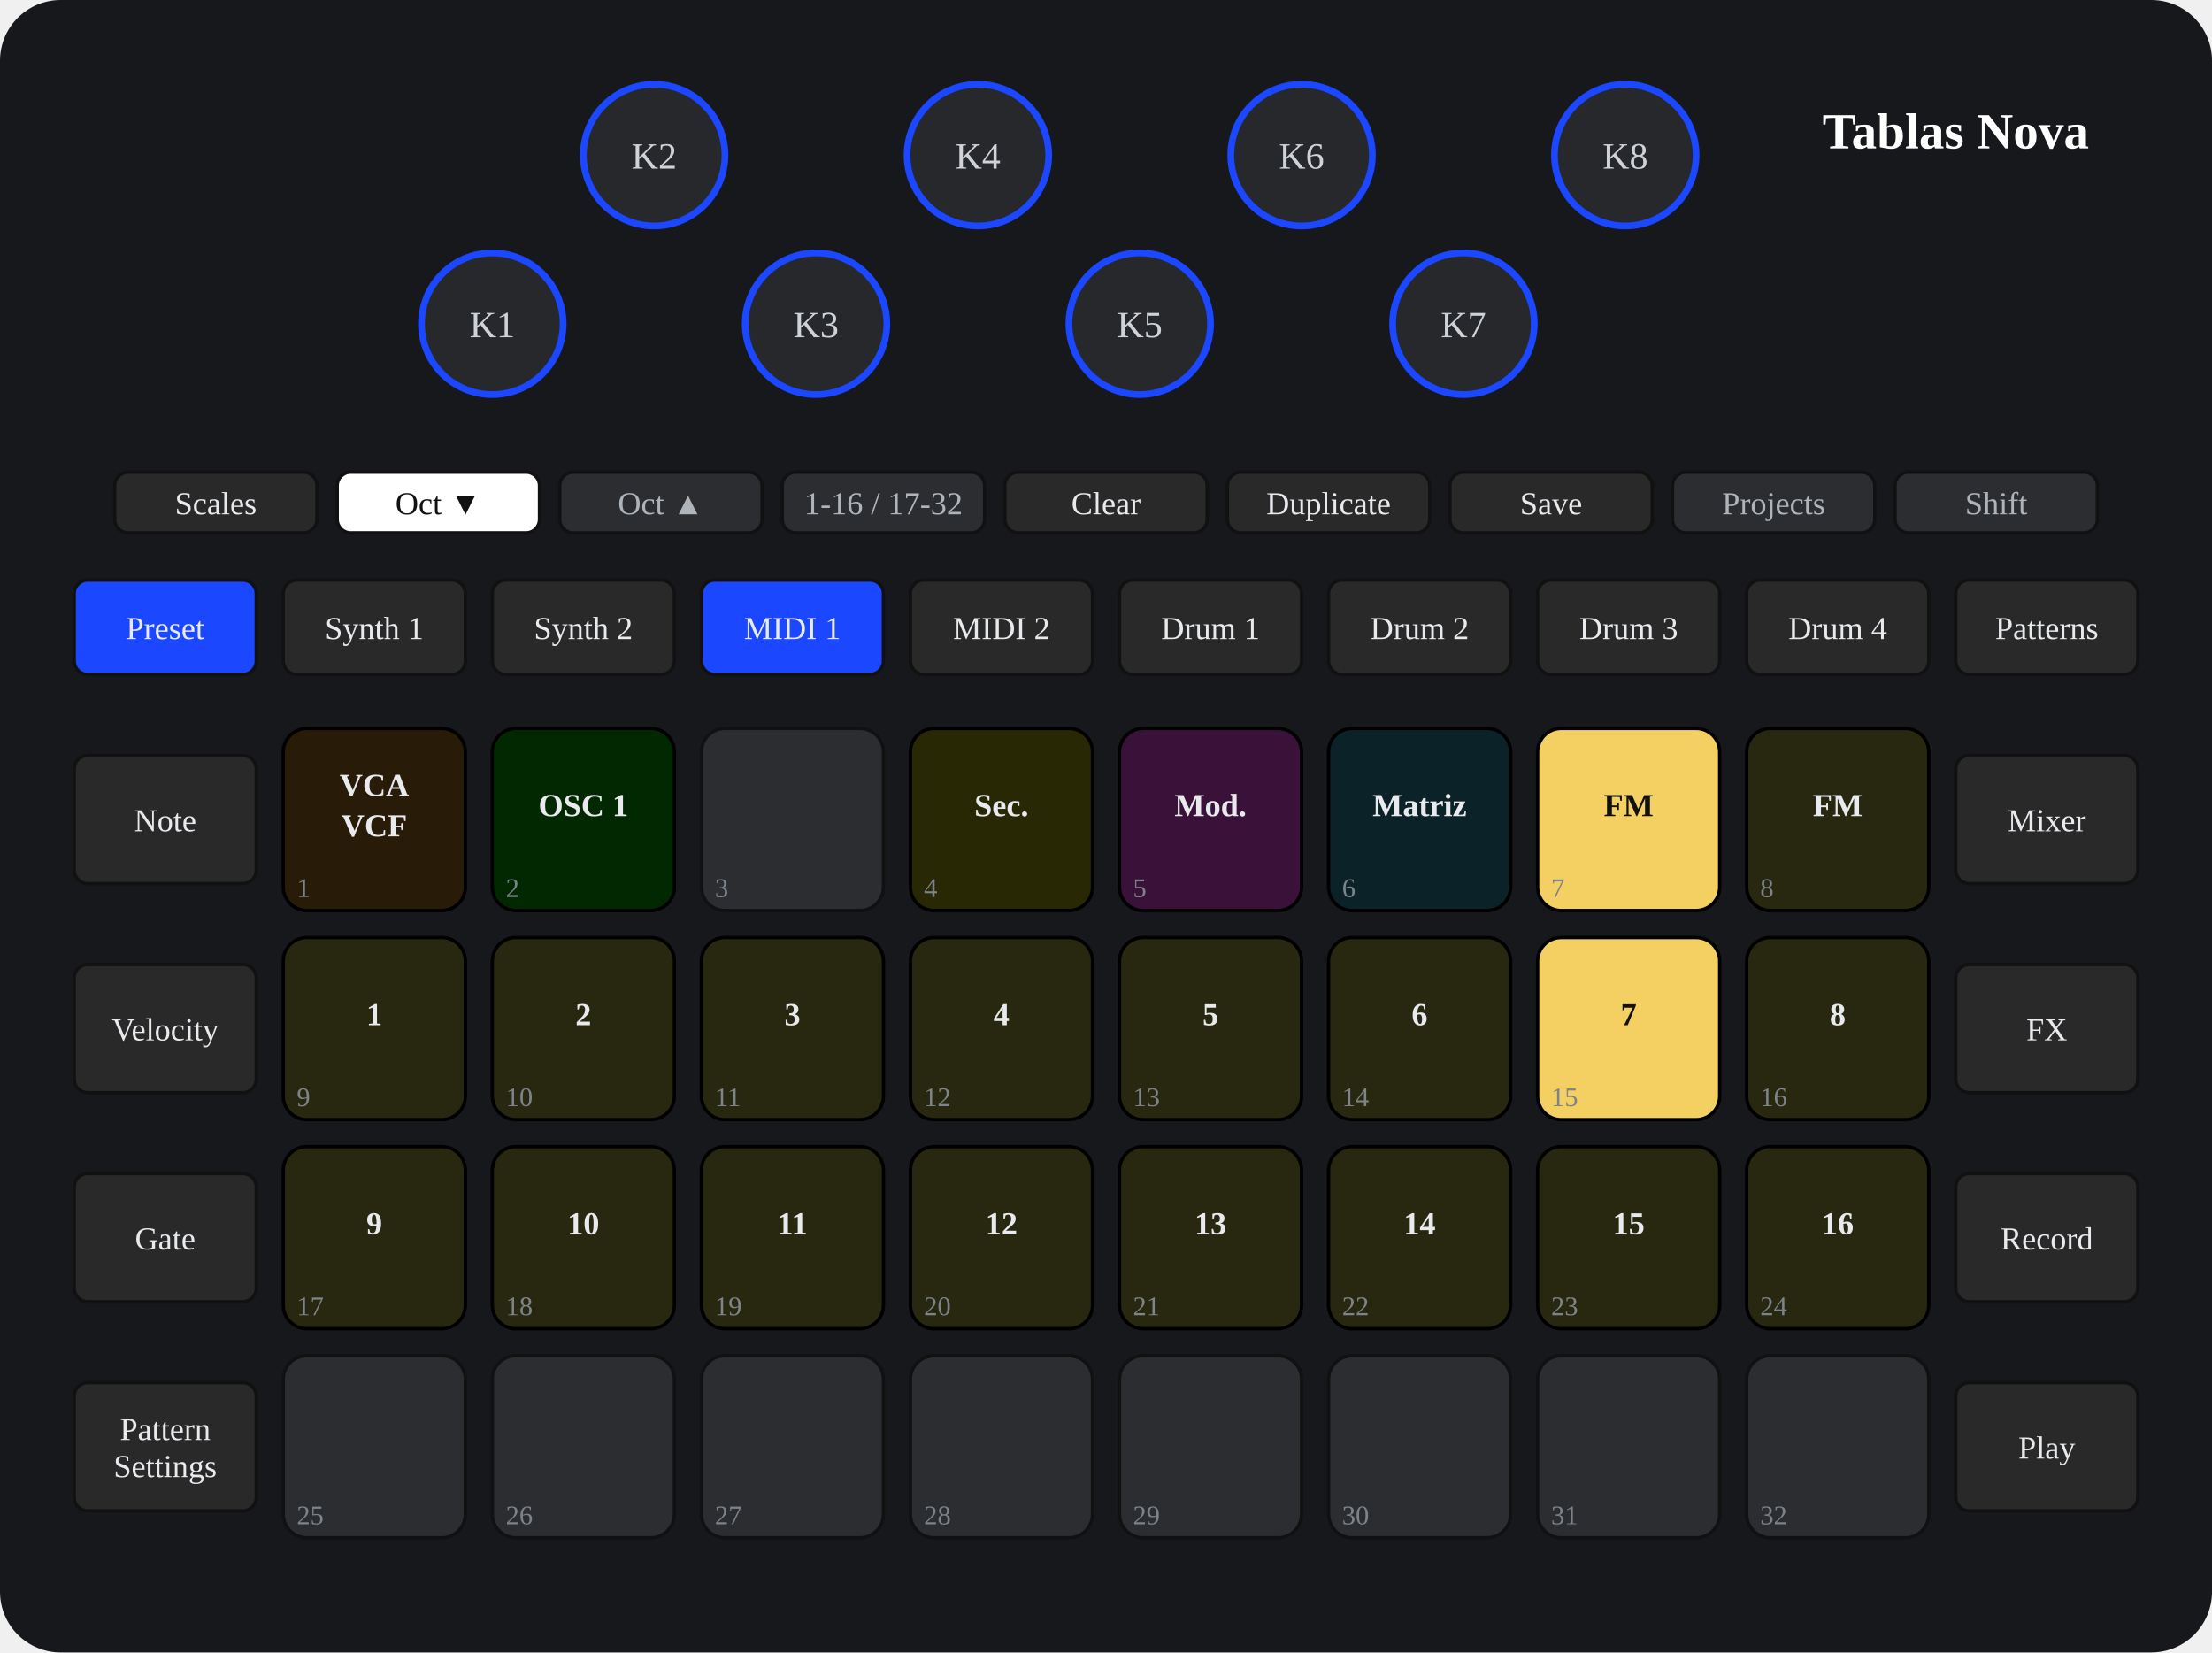
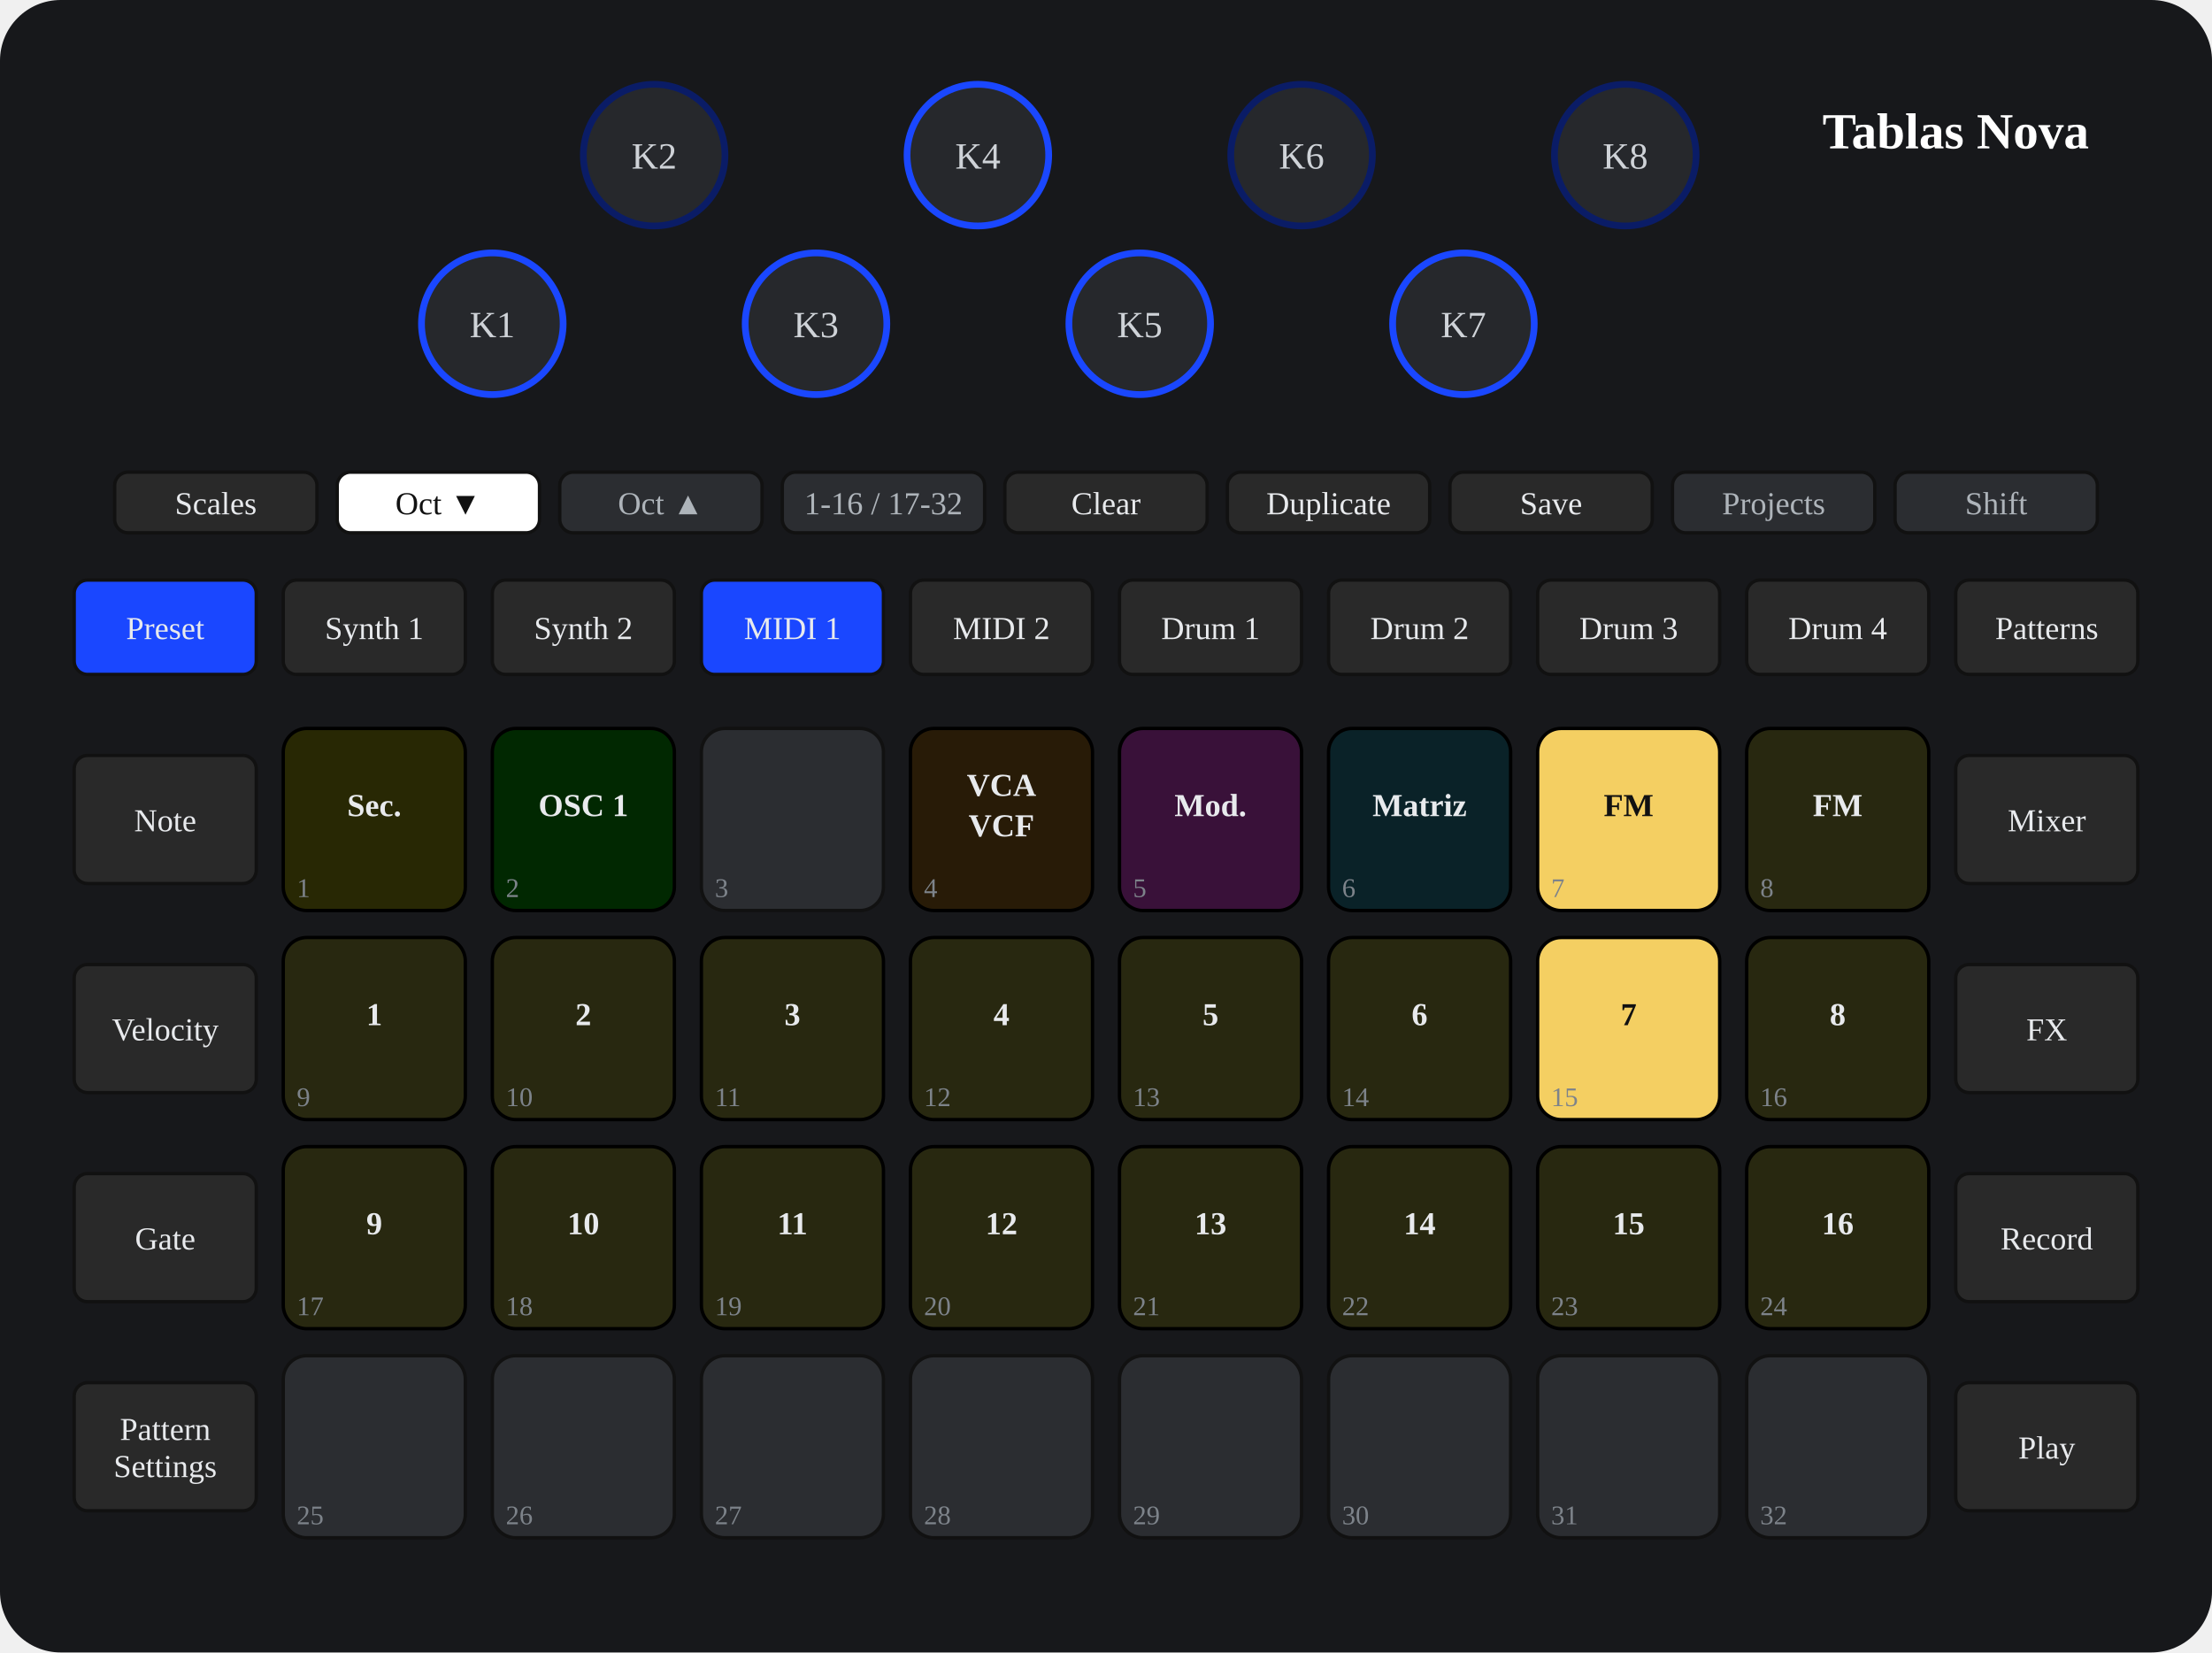
<svg xmlns="http://www.w3.org/2000/svg" viewBox="0 0 656 490" role="img" aria-label="Pad 7 mantenido: las 16 wavetables de stock (pads 9-24, la cargada brillante). Un toque = la tabla entera; Shift + toque = solo el cuadro que señala K3 de OSC 1.">
  <rect x="0" y="0" width="656" height="490" rx="18" fill="#17181b" />
  <circle cx="146" cy="96" r="21" fill="#26282c" stroke="#1a47ff" stroke-width="2" />
  <text x="146" y="100" font-size="11" fill="#cfd3d8" text-anchor="middle">K1</text>
-   <circle cx="194" cy="46" r="21" fill="#26282c" stroke="#1a47ff" stroke-width="2" />
+   <circle cx="194" cy="46" r="21" fill="#26282c" stroke="#0a1c66" stroke-width="2" />
  <text x="194" y="50" font-size="11" fill="#cfd3d8" text-anchor="middle">K2</text>
  <circle cx="242" cy="96" r="21" fill="#26282c" stroke="#1a47ff" stroke-width="2" />
  <text x="242" y="100" font-size="11" fill="#cfd3d8" text-anchor="middle">K3</text>
  <circle cx="290" cy="46" r="21" fill="#26282c" stroke="#1a47ff" stroke-width="2" />
  <text x="290" y="50" font-size="11" fill="#cfd3d8" text-anchor="middle">K4</text>
  <circle cx="338" cy="96" r="21" fill="#26282c" stroke="#1a47ff" stroke-width="2" />
  <text x="338" y="100" font-size="11" fill="#cfd3d8" text-anchor="middle">K5</text>
-   <circle cx="386" cy="46" r="21" fill="#26282c" stroke="#1a47ff" stroke-width="2" />
+   <circle cx="386" cy="46" r="21" fill="#26282c" stroke="#0a1c66" stroke-width="2" />
  <text x="386" y="50" font-size="11" fill="#cfd3d8" text-anchor="middle">K6</text>
  <circle cx="434" cy="96" r="21" fill="#26282c" stroke="#1a47ff" stroke-width="2" />
  <text x="434" y="100" font-size="11" fill="#cfd3d8" text-anchor="middle">K7</text>
-   <circle cx="482" cy="46" r="21" fill="#26282c" stroke="#1a47ff" stroke-width="2" />
+   <circle cx="482" cy="46" r="21" fill="#26282c" stroke="#0a1c66" stroke-width="2" />
  <text x="482" y="50" font-size="11" fill="#cfd3d8" text-anchor="middle">K8</text>
  <text x="580" y="44" font-size="15" font-weight="bold" fill="#ffffff" text-anchor="middle">Tablas Nova</text>
  <rect x="34" y="140" width="60" height="18" rx="4" fill="#292929" stroke="#111" />
  <text x="64.0" y="152.5" font-size="9.5" fill="#e8eaed" text-anchor="middle">Scales</text>
  <rect x="100" y="140" width="60" height="18" rx="4" fill="#ffffff" stroke="#111" />
  <text x="130.0" y="152.5" font-size="9.5" fill="#111" text-anchor="middle">Oct ▼</text>
  <rect x="166" y="140" width="60" height="18" rx="4" fill="#2b2d31" stroke="#111" />
  <text x="196.0" y="152.5" font-size="9.5" fill="#aeb4ba" text-anchor="middle">Oct ▲</text>
  <rect x="232" y="140" width="60" height="18" rx="4" fill="#2b2d31" stroke="#111" />
  <text x="262.0" y="152.5" font-size="9.5" fill="#aeb4ba" text-anchor="middle">1-16 / 17-32</text>
  <rect x="298" y="140" width="60" height="18" rx="4" fill="#292929" stroke="#111" />
  <text x="328.0" y="152.5" font-size="9.5" fill="#e8eaed" text-anchor="middle">Clear</text>
  <rect x="364" y="140" width="60" height="18" rx="4" fill="#292929" stroke="#111" />
  <text x="394.0" y="152.5" font-size="9.5" fill="#e8eaed" text-anchor="middle">Duplicate</text>
  <rect x="430" y="140" width="60" height="18" rx="4" fill="#292929" stroke="#111" />
  <text x="460.0" y="152.5" font-size="9.5" fill="#e8eaed" text-anchor="middle">Save</text>
  <rect x="496" y="140" width="60" height="18" rx="4" fill="#2b2d31" stroke="#111" />
  <text x="526.0" y="152.5" font-size="9.5" fill="#aeb4ba" text-anchor="middle">Projects</text>
  <rect x="562" y="140" width="60" height="18" rx="4" fill="#2b2d31" stroke="#111" />
  <text x="592.0" y="152.5" font-size="9.5" fill="#aeb4ba" text-anchor="middle">Shift</text>
  <rect x="22" y="172" width="54" height="28" rx="4" fill="#1a47ff" stroke="#111" />
  <text x="49.0" y="189.5" font-size="9.5" fill="#e8eaed" text-anchor="middle">Preset</text>
  <rect x="84" y="172" width="54" height="28" rx="4" fill="#292929" stroke="#111" />
  <text x="111.0" y="189.5" font-size="9.5" fill="#e8eaed" text-anchor="middle">Synth 1</text>
  <rect x="146" y="172" width="54" height="28" rx="4" fill="#292929" stroke="#111" />
  <text x="173.0" y="189.5" font-size="9.5" fill="#e8eaed" text-anchor="middle">Synth 2</text>
  <rect x="208" y="172" width="54" height="28" rx="4" fill="#1a47ff" stroke="#111" />
  <text x="235.0" y="189.5" font-size="9.5" fill="#e8eaed" text-anchor="middle">MIDI 1</text>
  <rect x="270" y="172" width="54" height="28" rx="4" fill="#292929" stroke="#111" />
  <text x="297.0" y="189.5" font-size="9.5" fill="#e8eaed" text-anchor="middle">MIDI 2</text>
  <rect x="332" y="172" width="54" height="28" rx="4" fill="#292929" stroke="#111" />
  <text x="359.0" y="189.5" font-size="9.5" fill="#e8eaed" text-anchor="middle">Drum 1</text>
  <rect x="394" y="172" width="54" height="28" rx="4" fill="#292929" stroke="#111" />
  <text x="421.0" y="189.5" font-size="9.5" fill="#e8eaed" text-anchor="middle">Drum 2</text>
  <rect x="456" y="172" width="54" height="28" rx="4" fill="#292929" stroke="#111" />
  <text x="483.0" y="189.5" font-size="9.5" fill="#e8eaed" text-anchor="middle">Drum 3</text>
  <rect x="518" y="172" width="54" height="28" rx="4" fill="#292929" stroke="#111" />
  <text x="545.0" y="189.5" font-size="9.5" fill="#e8eaed" text-anchor="middle">Drum 4</text>
  <rect x="580" y="172" width="54" height="28" rx="4" fill="#292929" stroke="#111" />
  <text x="607.0" y="189.5" font-size="9.5" fill="#e8eaed" text-anchor="middle">Patterns</text>
  <rect x="22" y="224" width="54" height="38" rx="4" fill="#292929" stroke="#111" />
  <text x="49.0" y="246.5" font-size="9.5" fill="#e8eaed" text-anchor="middle">Note</text>
  <rect x="580" y="224" width="54" height="38" rx="4" fill="#292929" stroke="#111" />
  <text x="607.0" y="246.5" font-size="9.5" fill="#e8eaed" text-anchor="middle">Mixer</text>
  <rect x="22" y="286" width="54" height="38" rx="4" fill="#292929" stroke="#111" />
  <text x="49.0" y="308.5" font-size="9.5" fill="#e8eaed" text-anchor="middle">Velocity</text>
  <rect x="580" y="286" width="54" height="38" rx="4" fill="#292929" stroke="#111" />
  <text x="607.0" y="308.5" font-size="9.5" fill="#e8eaed" text-anchor="middle">FX</text>
  <rect x="22" y="348" width="54" height="38" rx="4" fill="#292929" stroke="#111" />
  <text x="49.0" y="370.5" font-size="9.5" fill="#e8eaed" text-anchor="middle">Gate</text>
  <rect x="580" y="348" width="54" height="38" rx="4" fill="#292929" stroke="#111" />
  <text x="607.0" y="370.5" font-size="9.5" fill="#e8eaed" text-anchor="middle">Record</text>
  <rect x="22" y="410" width="54" height="38" rx="4" fill="#292929" stroke="#111" />
  <text x="49.0" y="427.0" font-size="9.5" fill="#e8eaed" text-anchor="middle">Pattern</text>
  <text x="49.0" y="438.0" font-size="9.5" fill="#e8eaed" text-anchor="middle">Settings</text>
  <rect x="580" y="410" width="54" height="38" rx="4" fill="#292929" stroke="#111" />
  <text x="607.0" y="432.5" font-size="9.5" fill="#e8eaed" text-anchor="middle">Play</text>
-   <rect x="84" y="216" width="54" height="54" rx="7" fill="#291c07" fill-opacity="0.95" stroke="#000" stroke-width="1" />
-   <text x="111.0" y="236" font-size="9.5" fill="#e8eaed" text-anchor="middle" font-weight="bold">VCA</text>
-   <text x="111.0" y="248" font-size="9.5" fill="#e8eaed" text-anchor="middle" font-weight="bold">VCF</text>
+   <rect x="84" y="216" width="54" height="54" rx="7" fill="#292904" fill-opacity="0.95" stroke="#000" stroke-width="1" />
+   <text x="111.0" y="242" font-size="9.5" fill="#e8eaed" text-anchor="middle" font-weight="bold">Sec.</text>
  <text x="88" y="266" font-size="8" fill="#7d838a">1</text>
  <rect x="146" y="216" width="54" height="54" rx="7" fill="#002900" fill-opacity="0.95" stroke="#000" stroke-width="1" />
  <text x="173.0" y="242" font-size="9.5" fill="#e8eaed" text-anchor="middle" font-weight="bold">OSC 1</text>
  <text x="150" y="266" font-size="8" fill="#7d838a">2</text>
  <rect x="208" y="216" width="54" height="54" rx="7" fill="#2b2d31" stroke="#111" />
  <text x="212" y="266" font-size="8" fill="#7d838a">3</text>
-   <rect x="270" y="216" width="54" height="54" rx="7" fill="#292904" fill-opacity="0.95" stroke="#000" stroke-width="1" />
-   <text x="297.0" y="242" font-size="9.5" fill="#e8eaed" text-anchor="middle" font-weight="bold">Sec.</text>
+   <rect x="270" y="216" width="54" height="54" rx="7" fill="#291c07" fill-opacity="0.95" stroke="#000" stroke-width="1" />
+   <text x="297.0" y="236" font-size="9.5" fill="#e8eaed" text-anchor="middle" font-weight="bold">VCA</text>
+   <text x="297.0" y="248" font-size="9.5" fill="#e8eaed" text-anchor="middle" font-weight="bold">VCF</text>
  <text x="274" y="266" font-size="8" fill="#7d838a">4</text>
  <rect x="332" y="216" width="54" height="54" rx="7" fill="#3b113b" fill-opacity="0.95" stroke="#000" stroke-width="1" />
  <text x="359.0" y="242" font-size="9.5" fill="#e8eaed" text-anchor="middle" font-weight="bold">Mod.</text>
  <text x="336" y="266" font-size="8" fill="#7d838a">5</text>
  <rect x="394" y="216" width="54" height="54" rx="7" fill="#0a2329" fill-opacity="0.95" stroke="#000" stroke-width="1" />
  <text x="421.0" y="242" font-size="9.5" fill="#e8eaed" text-anchor="middle" font-weight="bold">Matriz</text>
  <text x="398" y="266" font-size="8" fill="#7d838a">6</text>
  <rect x="456" y="216" width="54" height="54" rx="7" fill="#ffd966" fill-opacity="0.95" stroke="#000" stroke-width="1" />
  <text x="483.0" y="242" font-size="9.5" fill="#111" text-anchor="middle" font-weight="bold">FM</text>
  <text x="460" y="266" font-size="8" fill="#7d838a">7</text>
  <rect x="518" y="216" width="54" height="54" rx="7" fill="#292910" fill-opacity="0.95" stroke="#000" stroke-width="1" />
  <text x="545.0" y="242" font-size="9.5" fill="#e8eaed" text-anchor="middle" font-weight="bold">FM</text>
  <text x="522" y="266" font-size="8" fill="#7d838a">8</text>
  <rect x="84" y="278" width="54" height="54" rx="7" fill="#292910" fill-opacity="0.95" stroke="#000" stroke-width="1" />
  <text x="111.0" y="304" font-size="9.5" fill="#e8eaed" text-anchor="middle" font-weight="bold">1</text>
  <text x="88" y="328" font-size="8" fill="#7d838a">9</text>
  <rect x="146" y="278" width="54" height="54" rx="7" fill="#292910" fill-opacity="0.95" stroke="#000" stroke-width="1" />
  <text x="173.0" y="304" font-size="9.5" fill="#e8eaed" text-anchor="middle" font-weight="bold">2</text>
  <text x="150" y="328" font-size="8" fill="#7d838a">10</text>
  <rect x="208" y="278" width="54" height="54" rx="7" fill="#292910" fill-opacity="0.95" stroke="#000" stroke-width="1" />
  <text x="235.0" y="304" font-size="9.5" fill="#e8eaed" text-anchor="middle" font-weight="bold">3</text>
  <text x="212" y="328" font-size="8" fill="#7d838a">11</text>
  <rect x="270" y="278" width="54" height="54" rx="7" fill="#292910" fill-opacity="0.95" stroke="#000" stroke-width="1" />
  <text x="297.0" y="304" font-size="9.5" fill="#e8eaed" text-anchor="middle" font-weight="bold">4</text>
  <text x="274" y="328" font-size="8" fill="#7d838a">12</text>
  <rect x="332" y="278" width="54" height="54" rx="7" fill="#292910" fill-opacity="0.95" stroke="#000" stroke-width="1" />
  <text x="359.0" y="304" font-size="9.5" fill="#e8eaed" text-anchor="middle" font-weight="bold">5</text>
  <text x="336" y="328" font-size="8" fill="#7d838a">13</text>
  <rect x="394" y="278" width="54" height="54" rx="7" fill="#292910" fill-opacity="0.95" stroke="#000" stroke-width="1" />
  <text x="421.0" y="304" font-size="9.5" fill="#e8eaed" text-anchor="middle" font-weight="bold">6</text>
  <text x="398" y="328" font-size="8" fill="#7d838a">14</text>
  <rect x="456" y="278" width="54" height="54" rx="7" fill="#ffd966" fill-opacity="0.95" stroke="#000" stroke-width="1" />
  <text x="483.0" y="304" font-size="9.5" fill="#111" text-anchor="middle" font-weight="bold">7</text>
  <text x="460" y="328" font-size="8" fill="#7d838a">15</text>
  <rect x="518" y="278" width="54" height="54" rx="7" fill="#292910" fill-opacity="0.95" stroke="#000" stroke-width="1" />
  <text x="545.0" y="304" font-size="9.5" fill="#e8eaed" text-anchor="middle" font-weight="bold">8</text>
  <text x="522" y="328" font-size="8" fill="#7d838a">16</text>
  <rect x="84" y="340" width="54" height="54" rx="7" fill="#292910" fill-opacity="0.95" stroke="#000" stroke-width="1" />
  <text x="111.0" y="366" font-size="9.5" fill="#e8eaed" text-anchor="middle" font-weight="bold">9</text>
  <text x="88" y="390" font-size="8" fill="#7d838a">17</text>
  <rect x="146" y="340" width="54" height="54" rx="7" fill="#292910" fill-opacity="0.95" stroke="#000" stroke-width="1" />
  <text x="173.0" y="366" font-size="9.5" fill="#e8eaed" text-anchor="middle" font-weight="bold">10</text>
  <text x="150" y="390" font-size="8" fill="#7d838a">18</text>
  <rect x="208" y="340" width="54" height="54" rx="7" fill="#292910" fill-opacity="0.95" stroke="#000" stroke-width="1" />
  <text x="235.0" y="366" font-size="9.5" fill="#e8eaed" text-anchor="middle" font-weight="bold">11</text>
  <text x="212" y="390" font-size="8" fill="#7d838a">19</text>
  <rect x="270" y="340" width="54" height="54" rx="7" fill="#292910" fill-opacity="0.95" stroke="#000" stroke-width="1" />
  <text x="297.0" y="366" font-size="9.5" fill="#e8eaed" text-anchor="middle" font-weight="bold">12</text>
  <text x="274" y="390" font-size="8" fill="#7d838a">20</text>
  <rect x="332" y="340" width="54" height="54" rx="7" fill="#292910" fill-opacity="0.95" stroke="#000" stroke-width="1" />
  <text x="359.0" y="366" font-size="9.5" fill="#e8eaed" text-anchor="middle" font-weight="bold">13</text>
  <text x="336" y="390" font-size="8" fill="#7d838a">21</text>
  <rect x="394" y="340" width="54" height="54" rx="7" fill="#292910" fill-opacity="0.95" stroke="#000" stroke-width="1" />
  <text x="421.0" y="366" font-size="9.5" fill="#e8eaed" text-anchor="middle" font-weight="bold">14</text>
  <text x="398" y="390" font-size="8" fill="#7d838a">22</text>
  <rect x="456" y="340" width="54" height="54" rx="7" fill="#292910" fill-opacity="0.95" stroke="#000" stroke-width="1" />
  <text x="483.0" y="366" font-size="9.5" fill="#e8eaed" text-anchor="middle" font-weight="bold">15</text>
  <text x="460" y="390" font-size="8" fill="#7d838a">23</text>
  <rect x="518" y="340" width="54" height="54" rx="7" fill="#292910" fill-opacity="0.95" stroke="#000" stroke-width="1" />
  <text x="545.0" y="366" font-size="9.5" fill="#e8eaed" text-anchor="middle" font-weight="bold">16</text>
  <text x="522" y="390" font-size="8" fill="#7d838a">24</text>
  <rect x="84" y="402" width="54" height="54" rx="7" fill="#2b2d31" stroke="#111" />
  <text x="88" y="452" font-size="8" fill="#7d838a">25</text>
  <rect x="146" y="402" width="54" height="54" rx="7" fill="#2b2d31" stroke="#111" />
  <text x="150" y="452" font-size="8" fill="#7d838a">26</text>
  <rect x="208" y="402" width="54" height="54" rx="7" fill="#2b2d31" stroke="#111" />
  <text x="212" y="452" font-size="8" fill="#7d838a">27</text>
  <rect x="270" y="402" width="54" height="54" rx="7" fill="#2b2d31" stroke="#111" />
  <text x="274" y="452" font-size="8" fill="#7d838a">28</text>
  <rect x="332" y="402" width="54" height="54" rx="7" fill="#2b2d31" stroke="#111" />
  <text x="336" y="452" font-size="8" fill="#7d838a">29</text>
  <rect x="394" y="402" width="54" height="54" rx="7" fill="#2b2d31" stroke="#111" />
  <text x="398" y="452" font-size="8" fill="#7d838a">30</text>
  <rect x="456" y="402" width="54" height="54" rx="7" fill="#2b2d31" stroke="#111" />
  <text x="460" y="452" font-size="8" fill="#7d838a">31</text>
  <rect x="518" y="402" width="54" height="54" rx="7" fill="#2b2d31" stroke="#111" />
  <text x="522" y="452" font-size="8" fill="#7d838a">32</text>
</svg>
